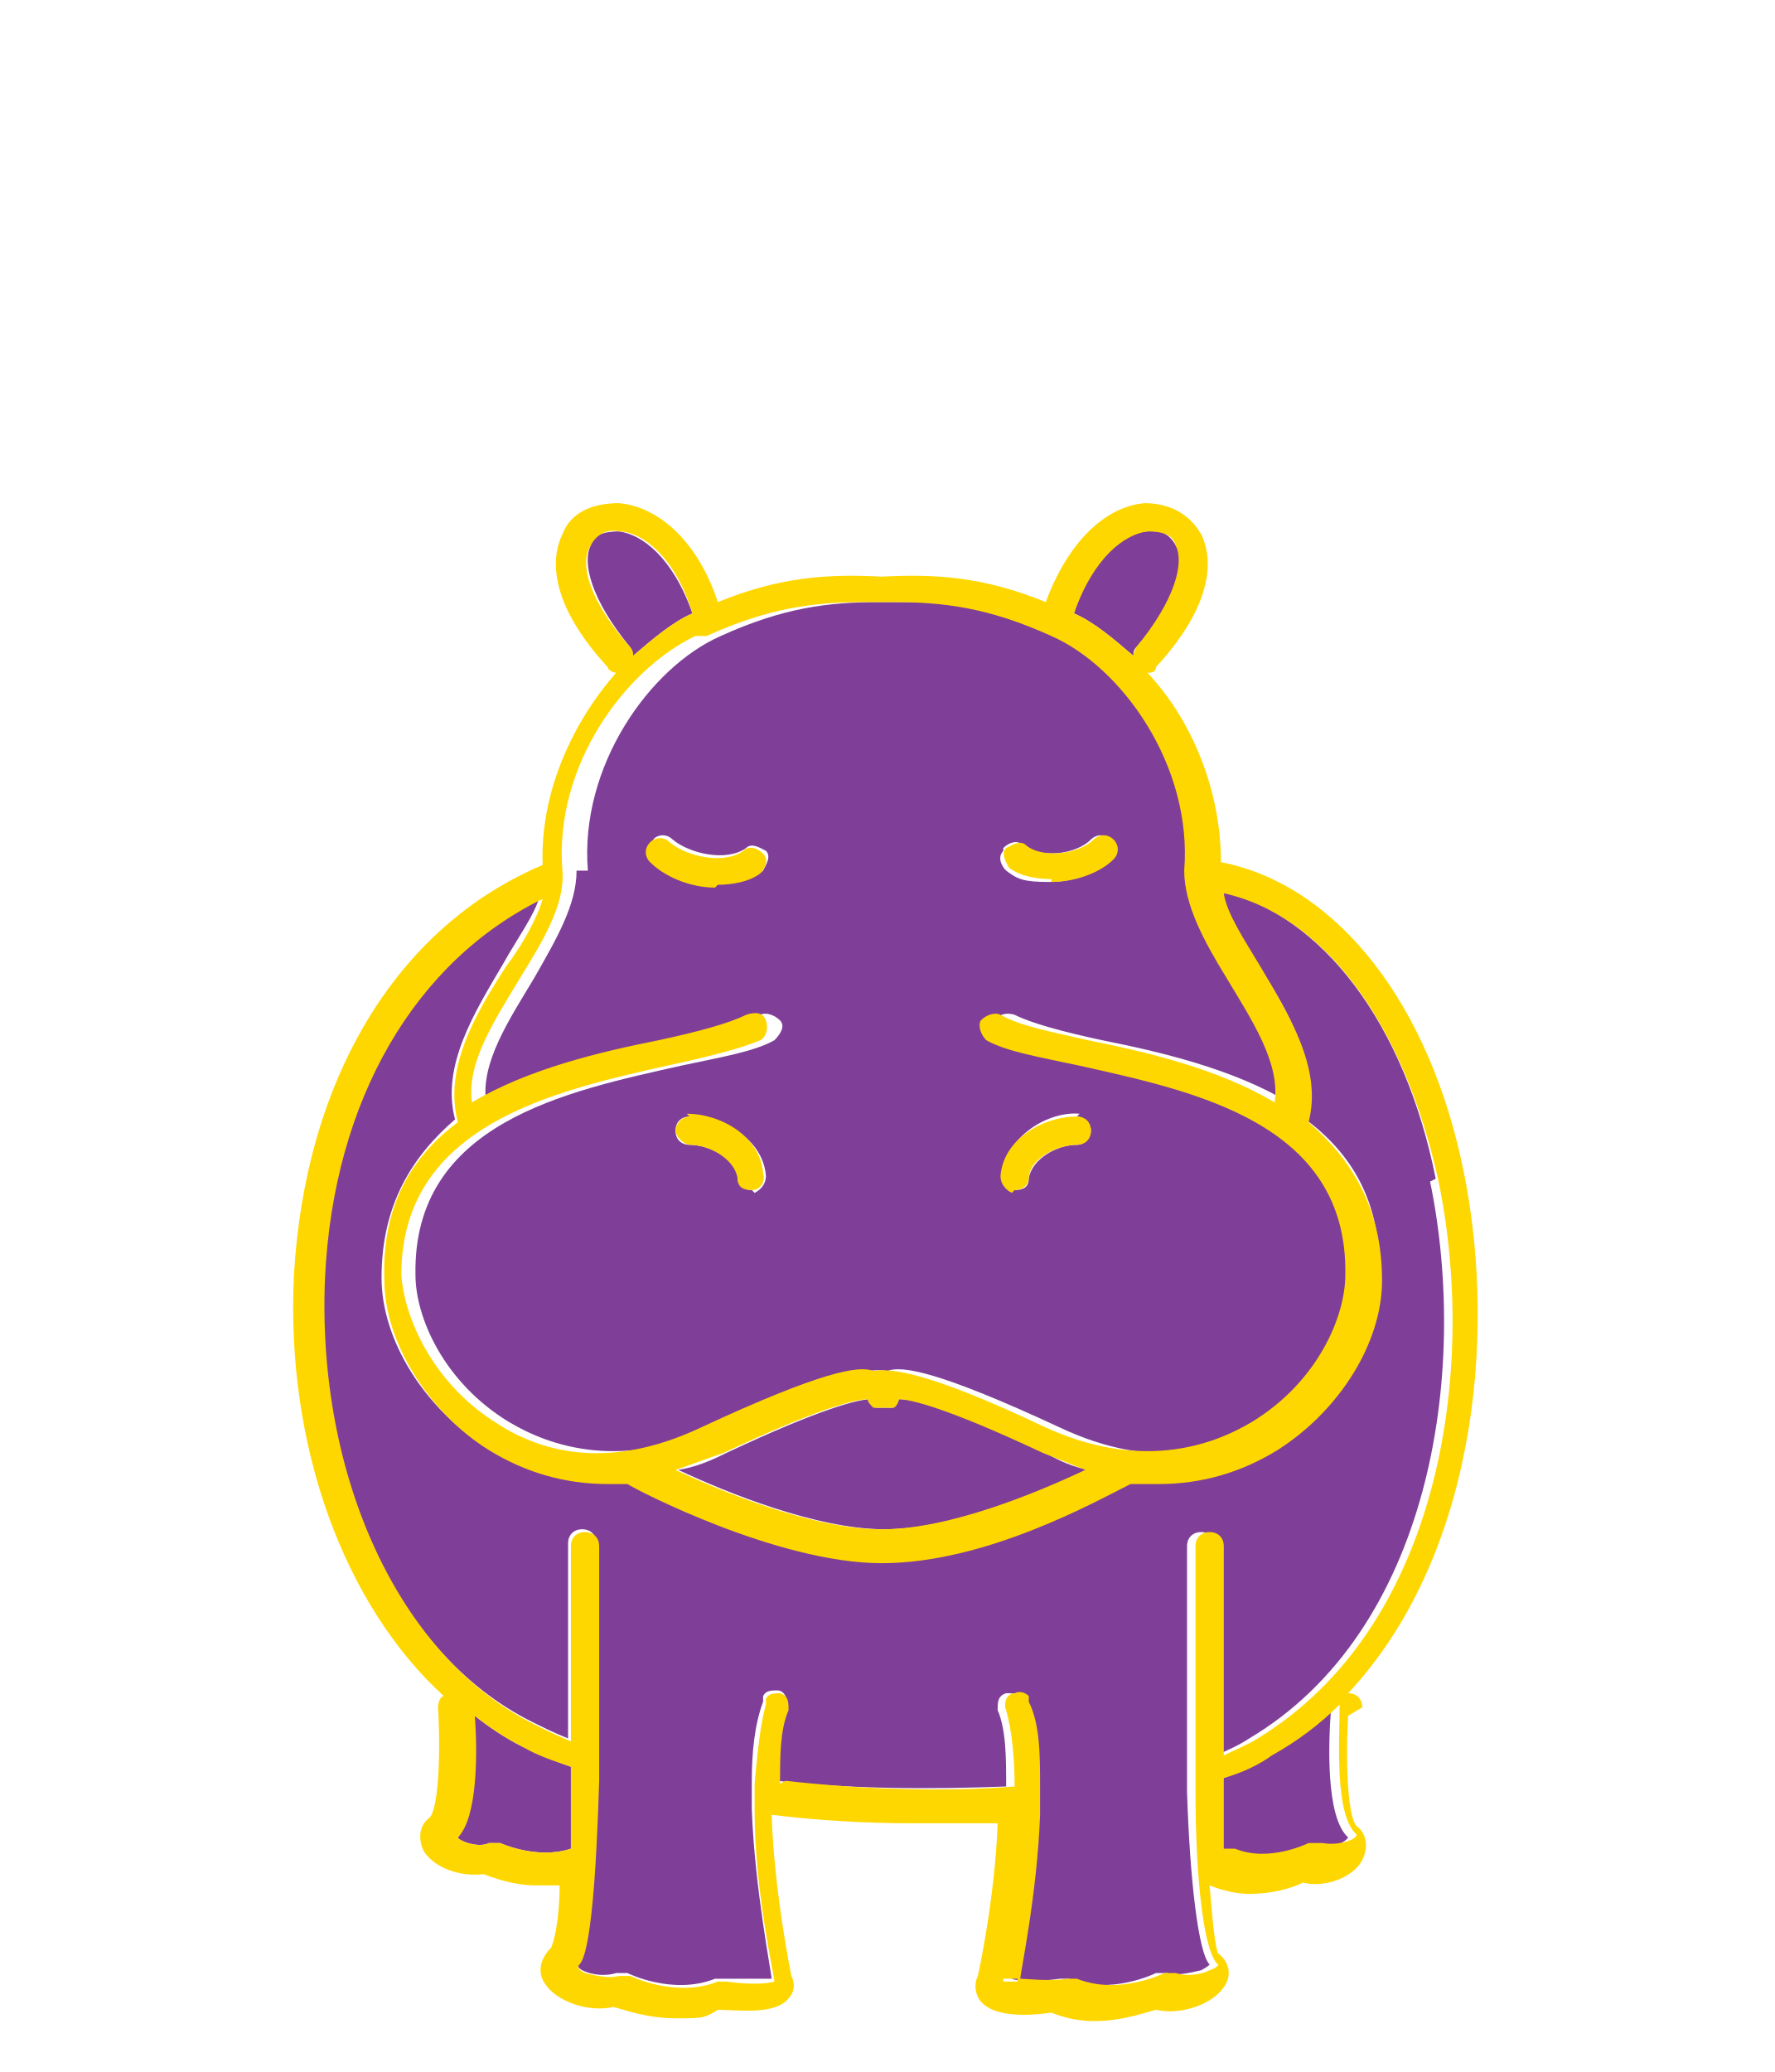
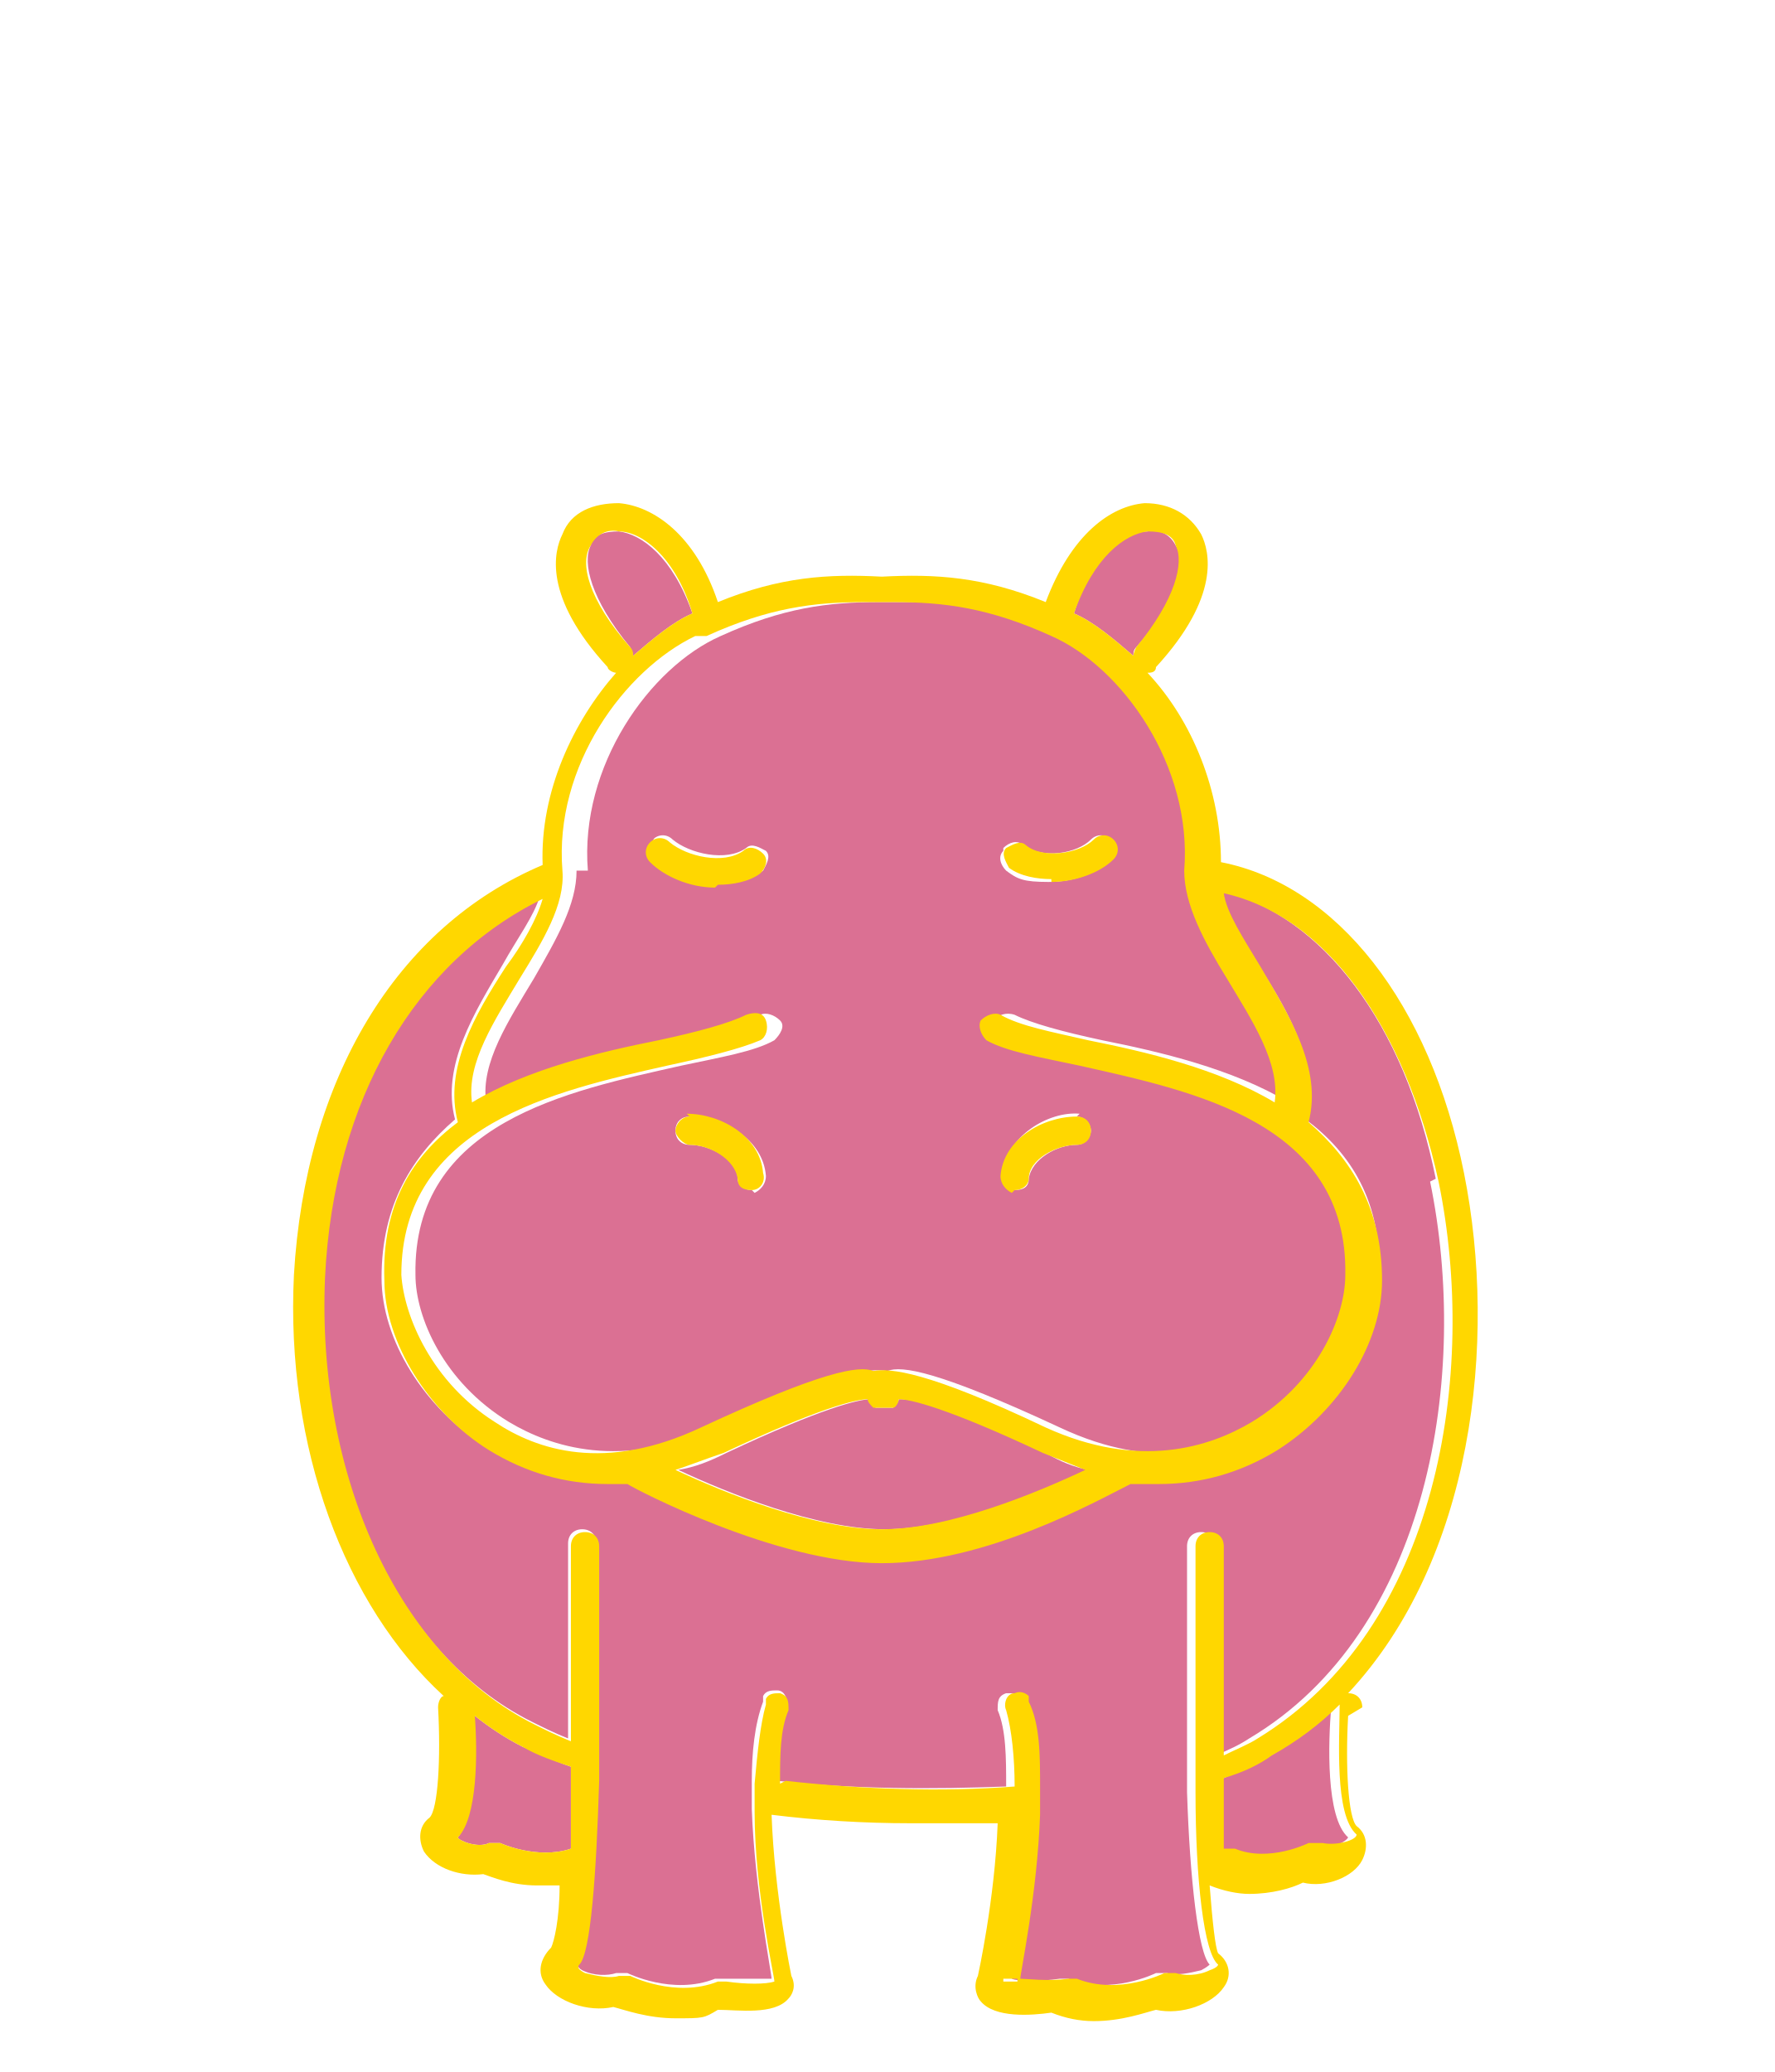
<svg xmlns="http://www.w3.org/2000/svg" version="1.1" viewBox="0 0 62.8 73.3">
  <defs>
    <style>
      .cls-1 {
-         fill: #7f3f98;
+         fill: palevioletred;
      }

      .cls-2 {
        fill: gold;
      }
    </style>
  </defs>
  <g>
    <g id="Layer_1">
      <g>
        <g>
          <path class="cls-1" d="M22.4,23.2c.7-.6,1.4-1.2,2.1-1.5-.7-2-1.8-2.8-2.6-2.9-.5,0-.9.1-1,.5-.3.6,0,1.9,1.4,3.6,0,0,.1.2.1.3Z" />
          <path class="cls-1" d="M16.8,60.7c0,1.3,0,3.6-.6,4.3,0,.1.7.4,1.1.2.1,0,.3,0,.4,0,0,0,1.3.6,2.5.2,0-.9,0-1.8,0-2.9-.6-.2-1.2-.5-1.7-.7-.6-.3-1.2-.7-1.7-1.1Z" />
          <path class="cls-1" d="M40.2,22.9c1.5-1.7,1.8-3,1.4-3.6-.2-.4-.6-.6-1-.5-.8,0-2,.9-2.6,2.9.7.3,1.4.9,2.1,1.5,0-.1,0-.2.1-.3Z" />
          <path class="cls-1" d="M20.4,30.8s0,0,0,0c0,1.2-.7,2.4-1.5,3.8-.9,1.5-1.9,3-1.7,4.4,2-1.2,4.6-1.8,6.6-2.2,1.3-.3,2.4-.5,3.1-.9.2-.1.5,0,.7.2s0,.5-.2.7c-.7.4-1.9.6-3.3.9-4,.9-9.5,2-9.4,7.4,0,1.5,1,3.8,3.3,5.2,1.5.9,4,1.7,7.3.2,4.2-2,5.5-2.1,6.1-2,.5-.2,1.8,0,6.1,2,3.4,1.6,5.8.8,7.3-.2,2.2-1.4,3.2-3.7,3.3-5.2,0-5.3-5.4-6.5-9.4-7.4-1.4-.3-2.6-.6-3.3-.9-.2-.1-.3-.4-.2-.7.1-.2.4-.3.7-.2.6.3,1.7.6,3.1.9,2,.4,4.6,1,6.6,2.2.2-1.4-.8-2.9-1.7-4.4-.8-1.4-1.6-2.6-1.5-3.8.3-3.7-2.2-7.1-4.7-8.3-2.2-1-3.8-1.2-5.6-1.2,0,0-.1,0-.2,0-.1,0-.2,0-.3,0-.1,0-.2,0-.3,0,0,0-.2,0-.2,0-1.8,0-3.4.2-5.6,1.2-2.5,1.1-5,4.6-4.7,8.3,0,0,0,0,0,0ZM26.6,42.1s0,0,0,0c-.3,0-.5-.2-.5-.4,0-.7-1-1.2-1.7-1.2-.3,0-.5-.2-.5-.5s.2-.5.5-.5c1.2,0,2.6.8,2.7,2.1,0,.3-.2.5-.4.6ZM38.1,39.5c.3,0,.5.3.5.5s-.2.5-.5.5c-.7,0-1.6.5-1.7,1.2,0,.3-.2.4-.5.4s0,0,0,0c-.3,0-.5-.3-.4-.6.1-1.3,1.6-2.2,2.7-2.1ZM35.5,30c.2-.2.5-.3.7-.1.7.5,1.9.3,2.4-.2.2-.2.5-.2.7,0,.2.2.2.5,0,.7-.5.5-1.3.8-2.2.8s-1.1-.1-1.5-.4c-.2-.2-.3-.5-.1-.7ZM23.1,29.7c.2-.2.5-.2.7,0,.6.5,1.9.8,2.6.3.2-.2.5,0,.7.1.2.2,0,.5-.1.7-.4.3-1,.4-1.5.4-.9,0-1.8-.3-2.3-.9-.2-.2-.2-.5,0-.7Z" />
          <path class="cls-1" d="M50.8,41.7c-1.1-5.5-4-9.3-7.6-10.2.2.8.7,1.7,1.3,2.6,1.1,1.7,2.2,3.6,1.7,5.5,1.6,1.2,2.7,2.9,2.6,5.6,0,2.2-1.6,4.7-3.7,6-1.3.8-2.7,1.2-4.2,1.2s-.7,0-1,0c-1.2.6-5.5,2.8-8.8,2.8s-8.7-2.6-9-2.8c-.2,0-.5,0-.7,0-1.5,0-2.9-.4-4.2-1.2-2.2-1.4-3.7-3.8-3.7-6,0-2.6,1.1-4.3,2.6-5.6-.5-1.9.7-3.8,1.7-5.5.5-.9,1.1-1.7,1.3-2.4-4.5,2.2-7.4,7.1-7.7,13.4-.3,7,2.6,13.4,7.4,15.8.4.2.8.4,1.3.6,0-2.2,0-4.6,0-6.9,0-.3.2-.5.5-.5.3,0,.5.2.5.5,0,.1,0,.3,0,.4,0,2,0,4.5,0,6.9,0,.4,0,.7,0,1,0,3.3-.2,6.1-.7,6.5,0,0,0,.2.2.3.4.2.9.2,1.2.1.1,0,.3,0,.4,0,0,0,1.6.8,3.1.2,0,0,.2,0,.3,0,.7,0,1.4,0,1.7,0h0c0-.2-.6-3.2-.7-6,0-.3,0-.7,0-1,0-1,.1-2,.4-2.8,0,0,0-.1,0-.2.1-.2.3-.2.5-.2.3,0,.4.4.3.6-.2.7-.3,1.6-.3,2.6,2.7.3,5.5.3,8.1.2,0-1,0-2-.3-2.7,0-.3,0-.5.3-.6.2,0,.4,0,.5.1,0,0,0,.1,0,.2.3.8.4,1.8.4,3,0,.3,0,.7,0,1-.1,2.8-.7,5.6-.7,5.8h0c.2.1,1,.1,1.7,0,0,0,.2,0,.3,0,1.5.6,3.1-.2,3.1-.2.1,0,.3,0,.4,0,.3.1.8,0,1.2-.1.2-.1.3-.2.3-.2-.4-.4-.7-3-.8-6.1,0-.3,0-.7,0-1,0-2.5,0-5.1,0-7.3,0-.1,0-.3,0-.4,0-.3.2-.5.5-.5h0c.3,0,.5.2.5.5,0,2.5,0,5.1,0,7.4.5-.2.9-.4,1.2-.6,6.4-3.8,7.8-12.9,6.4-19.7Z" />
          <path class="cls-1" d="M31.8,49.5c0,.1-.1.2-.2.3,0,0-.2,0-.3,0,0,0-.2,0-.3,0-.1,0-.2-.2-.2-.3-.4,0-1.7.3-5.1,1.9-.6.3-1.1.5-1.7.6,1.7.8,4.9,2.1,7.3,2.1s5.5-1.3,7.2-2.1c-.5-.1-1-.3-1.5-.6-3.4-1.6-4.7-1.9-5.1-1.9Z" />
          <path class="cls-1" d="M47.2,60.4c-.7.7-1.5,1.3-2.4,1.8-.5.3-1.1.5-1.7.8,0,.9,0,1.7,0,2.5.1,0,.3-.1.4,0,1.2.5,2.6-.2,2.6-.2.1,0,.3,0,.4,0,.4.2,1.1-.1,1.2-.3-.8-.7-.7-3.4-.6-4.6Z" />
          <path class="cls-1" d="M35.5,70h0s0,0,0,0h.5c0,0,0,0,0,0h-.5Z" />
        </g>
        <g>
          <path class="cls-2" d="M48.2,60.4c0-.3-.2-.5-.5-.5,0,0,0,0,0,0,4.4-4.7,5.3-12.4,4.1-18.4-1.2-6-4.5-10.2-8.6-11,0-2.5-1-5-2.6-6.7.1,0,.3,0,.3-.2,2.3-2.5,1.9-4.1,1.6-4.7-.4-.7-1.1-1.1-2-1.1-1.2.1-2.6,1.1-3.5,3.5-2.2-.9-3.9-1-5.8-.9-1.9-.1-3.6,0-5.8.9-.8-2.4-2.3-3.4-3.5-3.5-.9,0-1.7.3-2,1.1-.3.6-.7,2.2,1.6,4.7,0,.1.2.2.3.2-1.5,1.7-2.7,4.2-2.6,6.8-5.2,2.2-8.4,7.6-8.8,14.5-.3,6.1,1.8,11.7,5.3,14.9-.1,0-.2.2-.2.4.1,1.8,0,3.6-.3,3.9-.4.3-.4.8-.2,1.2.4.6,1.3.9,2.1.8.3.1,1,.4,1.9.4s.5,0,.8,0c0,1.2-.2,2-.3,2.2-.4.4-.5.9-.2,1.3.4.6,1.5,1,2.4.8.4.1,1.2.4,2.2.4s1,0,1.5-.3c.7,0,2,.2,2.5-.4.1-.1.3-.4.1-.8,0,0-.6-2.9-.7-5.7,1.6.2,3.3.3,4.9.3s2.1,0,3.1,0c-.1,2.7-.7,5.4-.7,5.4-.2.4,0,.8.1.9.5.6,1.8.5,2.5.4.5.2,1,.3,1.5.3,1,0,1.8-.3,2.2-.4.9.2,2-.2,2.4-.8.3-.4.2-.9-.2-1.2-.1-.2-.2-1.1-.3-2.4,0,0,0,0,0,0,.5.2,1,.3,1.4.3.8,0,1.5-.2,1.9-.4.8.2,1.8-.2,2.1-.8.2-.4.2-.9-.2-1.2-.3-.3-.4-2.1-.3-3.9ZM40.6,18.8c.5,0,.9.1,1,.5.3.6,0,1.9-1.4,3.6,0,0-.1.2-.1.3-.7-.6-1.4-1.2-2.1-1.5.7-2,1.8-2.8,2.6-2.9ZM22.3,22.9c-1.5-1.7-1.8-3-1.4-3.6.2-.4.6-.6,1-.5.8,0,2,.9,2.6,2.9-.7.3-1.4.9-2.1,1.5,0-.1,0-.2-.1-.3ZM25,22.5c2.2-1,3.8-1.2,5.6-1.2,0,0,.2,0,.2,0,.1,0,.2,0,.3,0,.1,0,.2,0,.3,0,0,0,.2,0,.2,0,1.8,0,3.4.2,5.6,1.2,2.5,1.1,5,4.6,4.7,8.3,0,1.2.7,2.5,1.5,3.8.9,1.5,1.9,3,1.7,4.4-2-1.2-4.6-1.8-6.6-2.2-1.3-.3-2.4-.5-3.1-.9-.2-.1-.5,0-.7.2-.1.2,0,.5.2.7.7.4,1.9.6,3.3.9,4,.9,9.5,2,9.4,7.4,0,1.5-1,3.8-3.3,5.2-1.5.9-4,1.7-7.3.2-4.2-2-5.5-2.1-6.1-2-.5-.2-1.8,0-6.1,2-3.4,1.6-5.8.8-7.3-.2-2.2-1.4-3.2-3.7-3.3-5.2,0-5.3,5.4-6.5,9.4-7.4,1.4-.3,2.6-.6,3.3-.9.2-.1.3-.4.2-.7s-.4-.3-.7-.2c-.6.3-1.7.6-3.1.9-2,.4-4.6,1-6.6,2.2-.2-1.4.8-2.9,1.7-4.4.8-1.3,1.6-2.6,1.5-3.8,0,0,0,0,0,0,0,0,0,0,0,0-.3-3.7,2.2-7.1,4.7-8.3ZM31,49.8c0,0,.2,0,.3,0,0,0,.2,0,.3,0,.1,0,.2-.2.2-.3.4,0,1.7.3,5.1,1.9.5.2,1,.4,1.5.6-1.7.8-4.8,2.1-7.2,2.1s-5.6-1.3-7.3-2.1c.6-.2,1.1-.4,1.7-.6,3.4-1.6,4.7-1.9,5.1-1.9,0,.1.1.2.2.3ZM17.7,65.2c-.1,0-.3,0-.4,0-.4.2-1.1-.1-1.1-.2.7-.7.7-3,.6-4.3.5.4,1.1.8,1.7,1.1.5.3,1.1.5,1.7.7,0,1.1,0,2.1,0,2.9-1.2.4-2.5-.2-2.5-.2ZM27.6,63.1c0-1,0-1.9.3-2.6,0-.3,0-.5-.3-.6-.2,0-.4,0-.5.2,0,0,0,.1,0,.2-.2.7-.3,1.7-.4,2.8,0,.3,0,.7,0,1,0,2.8.7,5.8.7,6h0c-.3.1-1,.1-1.7,0,0,0-.2,0-.3,0-1.5.6-3.1-.2-3.1-.2-.1,0-.3,0-.4,0-.3.1-.8,0-1.2-.1-.2-.1-.3-.2-.2-.3.4-.4.6-3.2.7-6.5,0-.3,0-.7,0-1,0-2.3,0-4.8,0-6.9,0-.1,0-.3,0-.4,0-.3-.2-.5-.5-.5-.3,0-.5.2-.5.5,0,2.3,0,4.8,0,6.9-.5-.2-.9-.4-1.3-.6-4.8-2.4-7.7-8.8-7.4-15.8.3-6.3,3.2-11.2,7.7-13.4-.2.7-.7,1.6-1.3,2.4-1.1,1.7-2.2,3.6-1.7,5.5-1.6,1.2-2.7,2.9-2.6,5.6,0,2.2,1.6,4.7,3.7,6,1.3.8,2.7,1.2,4.2,1.2s.5,0,.7,0c.3.2,5.3,2.8,9,2.8s7.6-2.2,8.8-2.8c.3,0,.7,0,1,0,1.5,0,2.9-.4,4.2-1.2,2.2-1.4,3.7-3.8,3.7-6,0-2.6-1.1-4.3-2.6-5.6.5-1.9-.7-3.8-1.7-5.5-.6-1-1.2-1.9-1.3-2.6,3.6.8,6.4,4.7,7.6,10.2,1.4,6.8,0,15.8-6.4,19.7-.3.2-.8.4-1.2.6,0-2.3,0-4.9,0-7.4,0-.3-.2-.5-.5-.5h0c-.3,0-.5.2-.5.5,0,.1,0,.3,0,.4,0,2.1,0,4.8,0,7.3,0,.3,0,.7,0,1,0,3.1.3,5.7.8,6.1,0,0,0,.1-.3.2-.4.2-.9.2-1.2.1-.1,0-.3,0-.4,0,0,0-1.6.8-3.1.2,0,0-.2,0-.3,0-.7.1-1.5,0-1.7,0h0c0-.2.6-3,.7-5.8,0-.3,0-.7,0-1,0-1.1,0-2.2-.4-3,0,0,0-.1,0-.2-.1-.1-.3-.2-.5-.1-.3,0-.4.4-.3.6.2.7.3,1.7.3,2.7-2.6.2-5.4.1-8.1-.2ZM35.5,70h0s.5,0,.5,0c0,0,0,0,0,.1h-.5c0,0,0,0,0,0ZM46.7,65.2c-.1,0-.3,0-.4,0,0,0-1.4.7-2.6.2-.2,0-.3,0-.4,0,0-.7,0-1.6,0-2.5.7-.2,1.3-.5,1.7-.8.9-.5,1.7-1.1,2.4-1.8,0,1.2-.2,3.9.6,4.6,0,.2-.7.4-1.2.3Z" />
          <path class="cls-2" d="M24.4,39.5c-.3,0-.5.3-.5.5s.3.5.5.5c.7,0,1.6.5,1.7,1.2,0,.3.2.4.5.4s0,0,0,0c.3,0,.5-.3.4-.6-.1-1.3-1.5-2.1-2.7-2.1Z" />
          <path class="cls-2" d="M35.9,42.1s0,0,0,0c.3,0,.5-.2.5-.4,0-.7,1-1.2,1.7-1.2.3,0,.5-.2.5-.5s-.2-.5-.5-.5c-1.2,0-2.6.8-2.7,2.1,0,.3.2.5.4.6Z" />
          <path class="cls-2" d="M37.2,31.2c.8,0,1.7-.3,2.2-.8.2-.2.2-.5,0-.7-.2-.2-.5-.2-.7,0-.5.5-1.8.7-2.4.2-.2-.2-.5,0-.7.1-.2.2,0,.5.1.7.4.3,1,.4,1.5.4Z" />
          <path class="cls-2" d="M25.4,31.3c.5,0,1.1-.1,1.5-.4.2-.2.3-.5.1-.7-.2-.2-.5-.3-.7-.1-.7.5-2,.2-2.6-.3-.2-.2-.5-.2-.7,0-.2.2-.2.5,0,.7.5.5,1.4.9,2.3.9Z" />
        </g>
      </g>
    </g>
  </g>
</svg>
